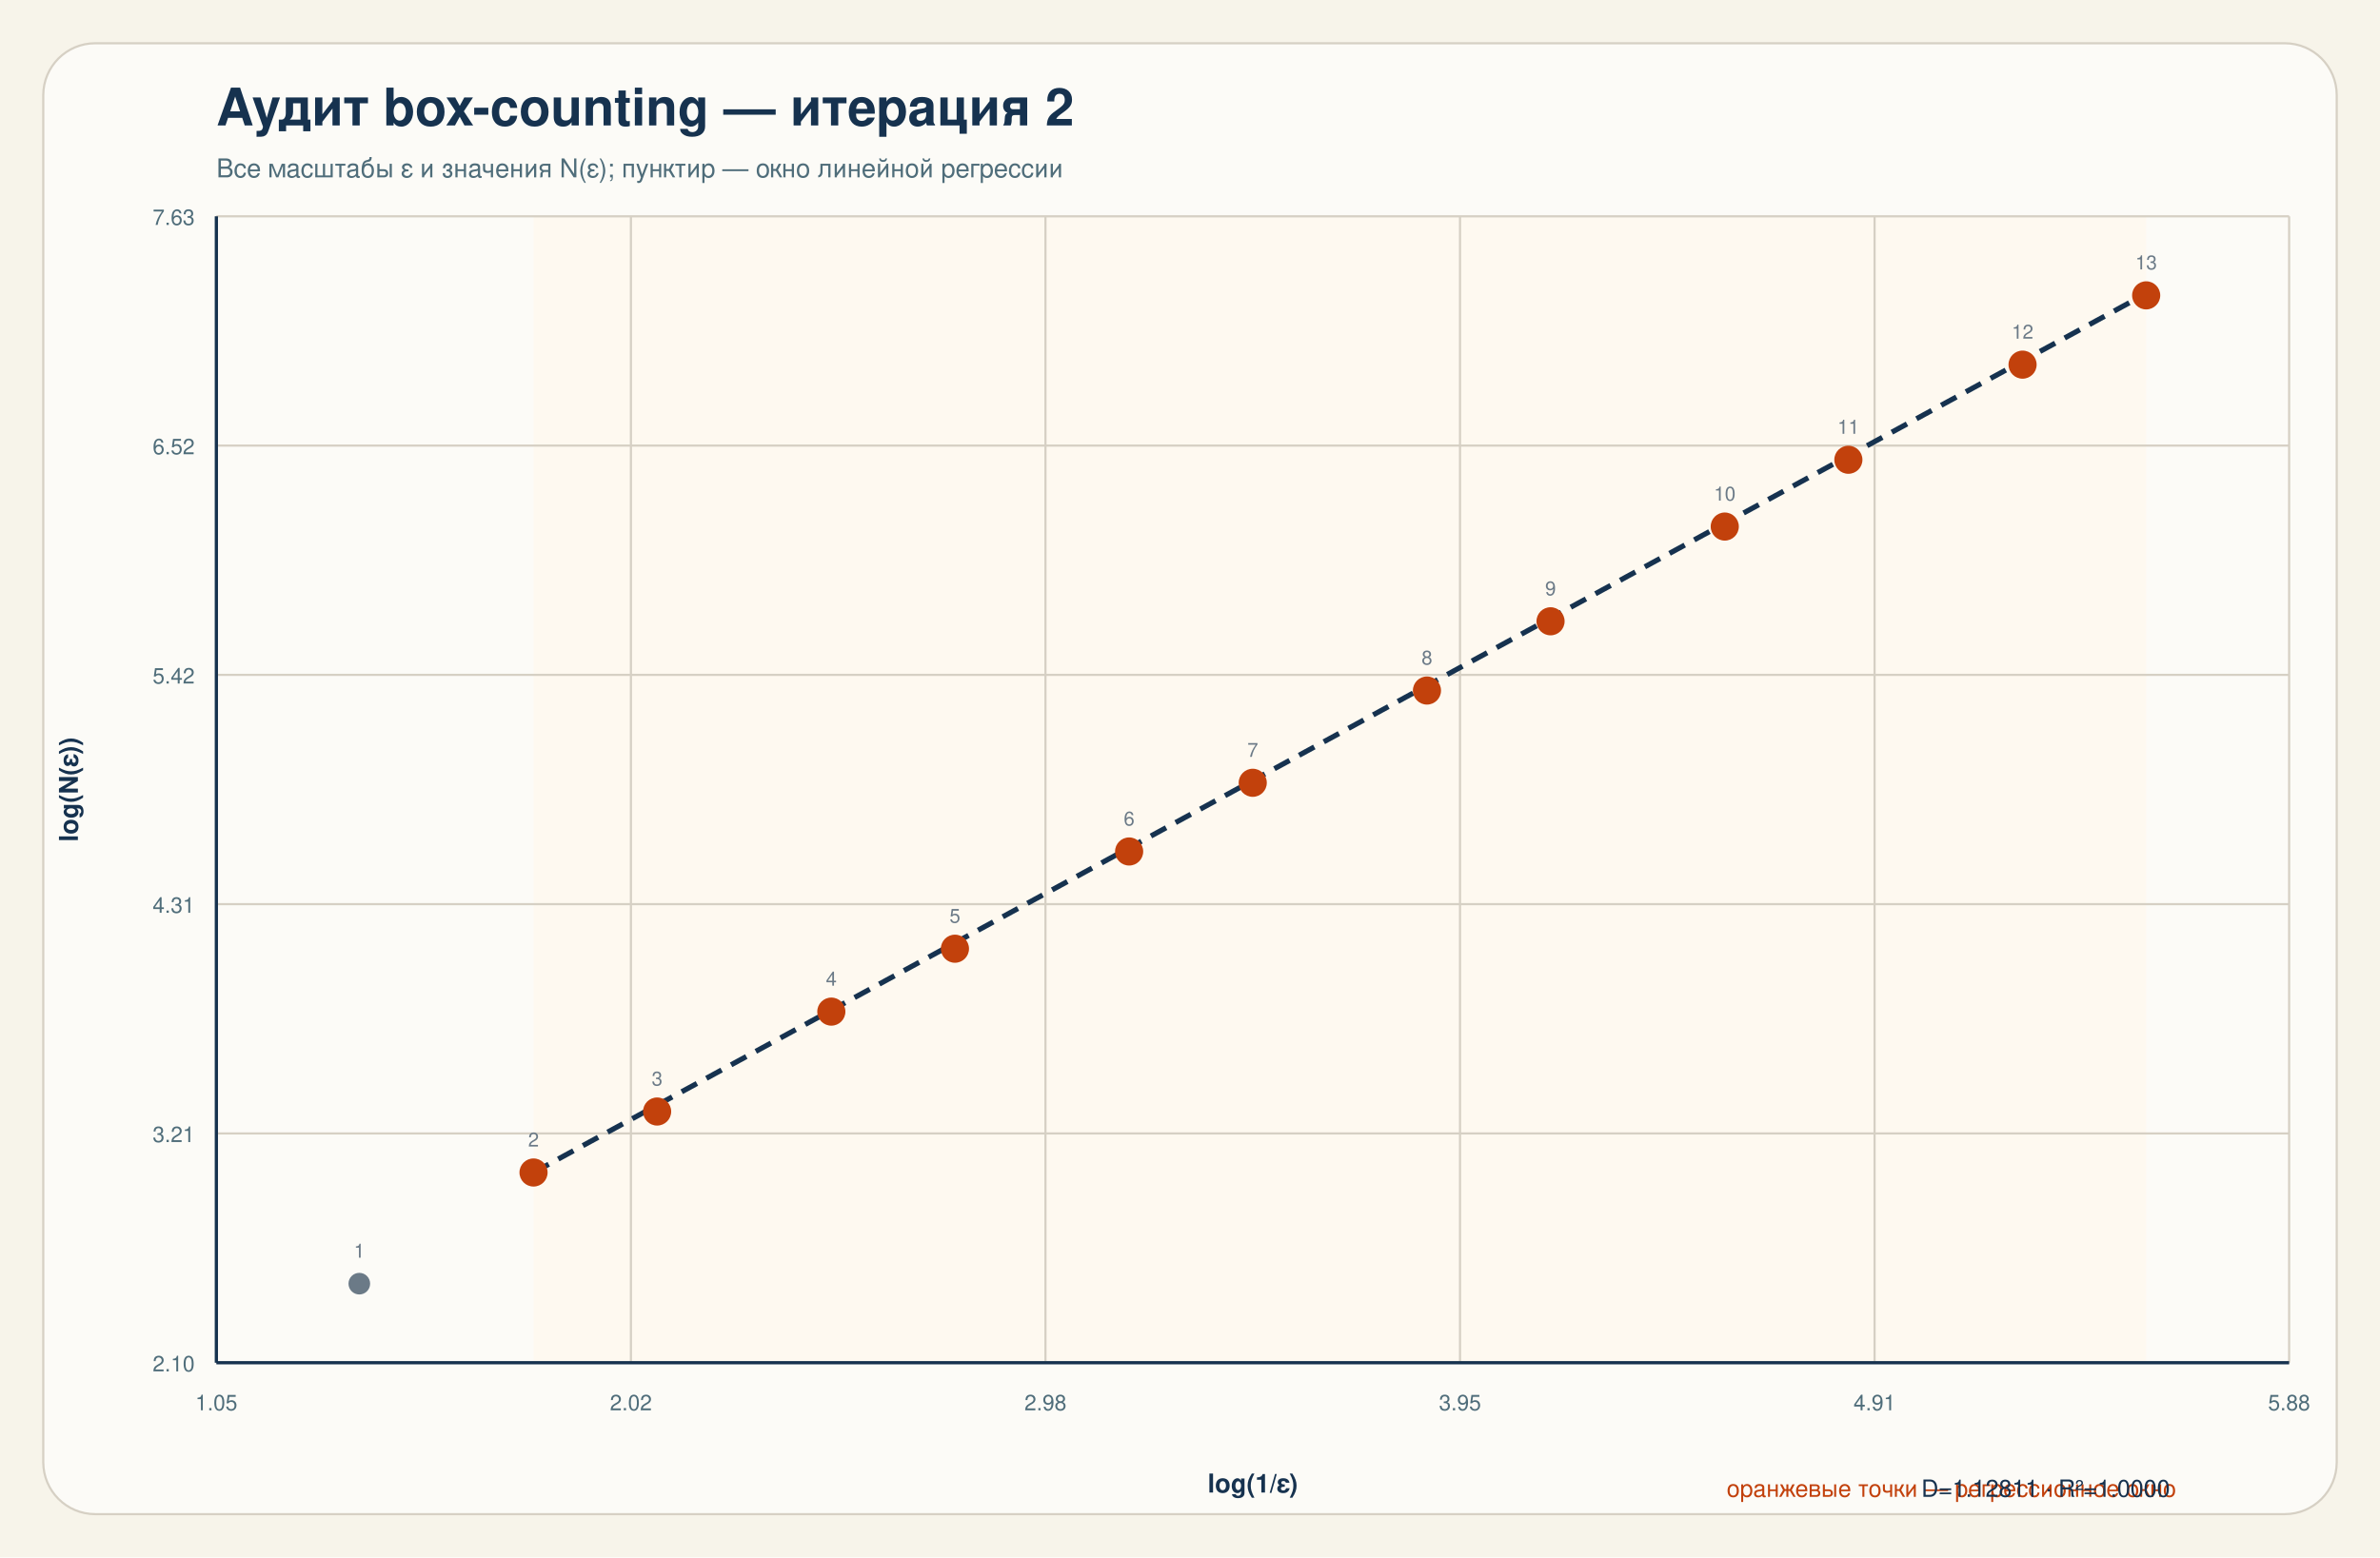
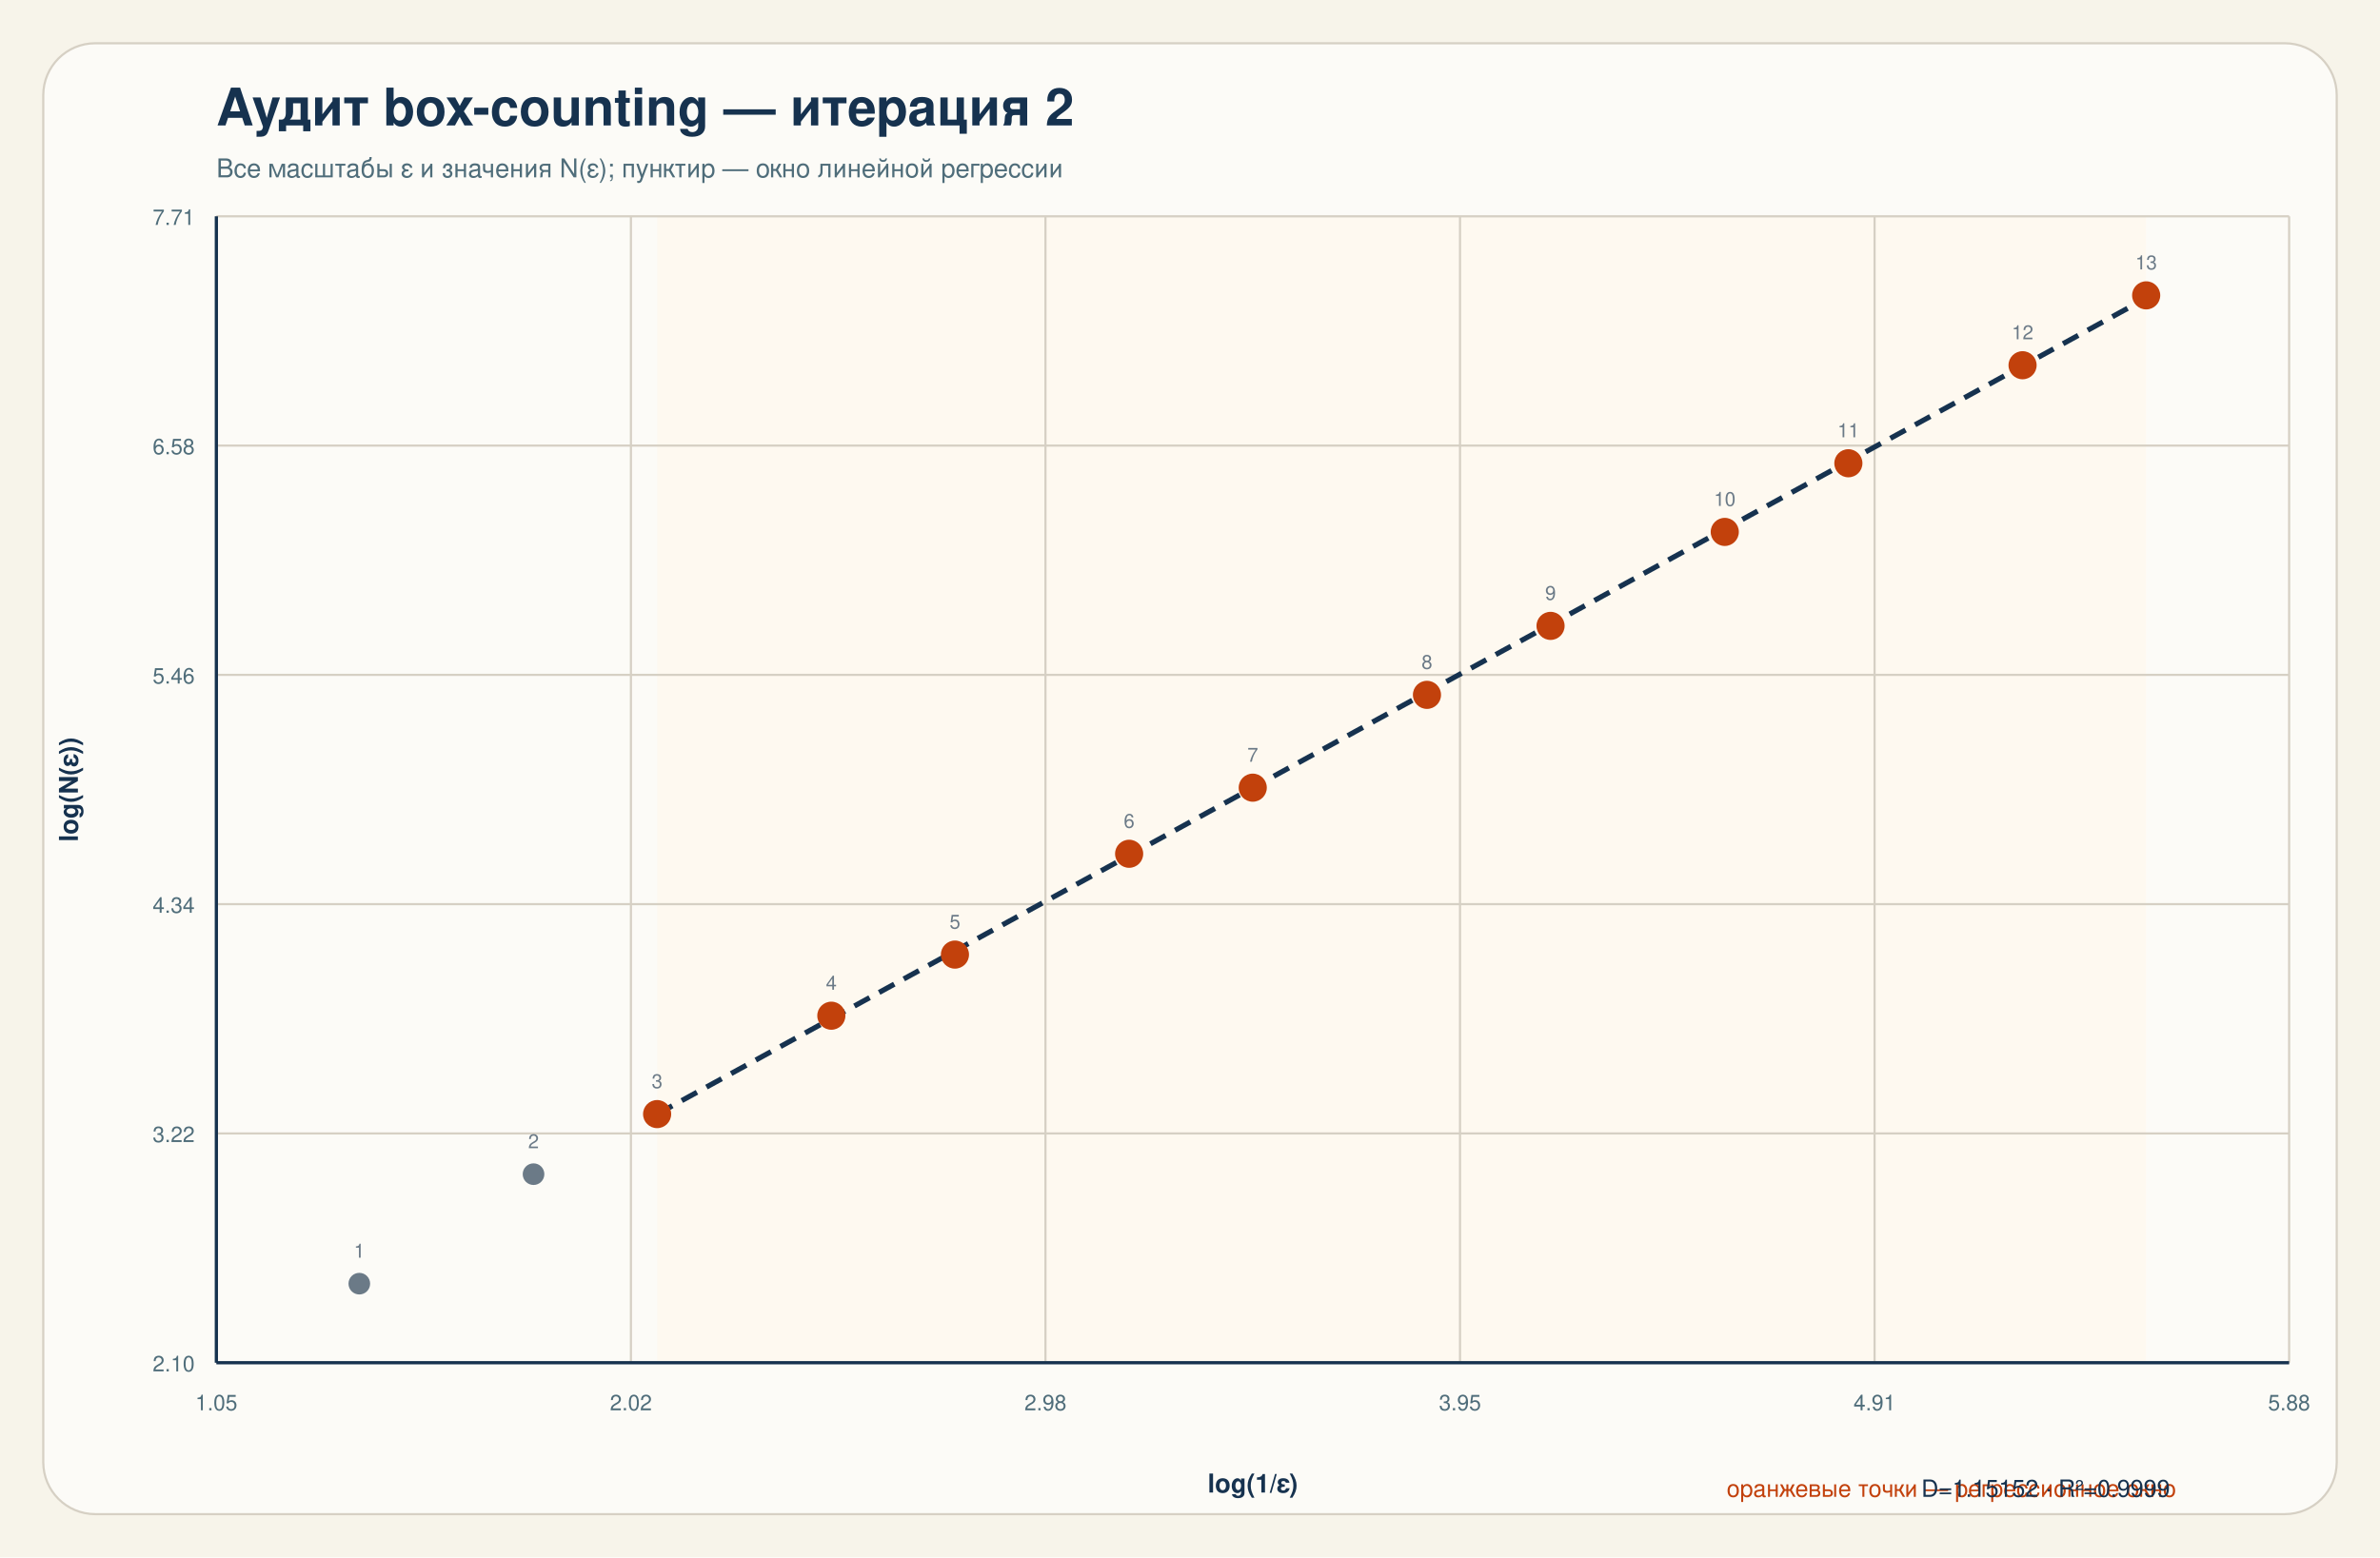
<svg xmlns="http://www.w3.org/2000/svg" width="1100" height="720" viewBox="0 0 1100 720">
  <rect width="100%" height="100%" fill="#f7f4ea" />
  <rect x="20" y="20" width="1060" height="680" rx="24" fill="#fcfbf7" stroke="#d6d0c4" />
  <text x="100" y="58" font-family="Helvetica, Arial, sans-serif" font-size="24" font-weight="700" fill="#16324f">Аудит box-counting — итерация 2</text>
  <text x="100" y="82" font-family="Helvetica, Arial, sans-serif" font-size="12" fill="#4f6d7a">Все масштабы ε и значения N(ε); пунктир — окно линейной регрессии</text>
-   <rect x="246.59" y="100.00" width="745.35" height="530.00" fill="#fff7ed" fill-opacity="0.65" />
+   <rect x="303.71" y="100.00" width="688.22" height="530.00" fill="#fff7ed" fill-opacity="0.65" />
  <line x1="100.00" y1="100.00" x2="100.00" y2="630.00" stroke="#d6d0c4" stroke-width="1" />
  <line x1="100.00" y1="630.00" x2="1058.00" y2="630.00" stroke="#d6d0c4" stroke-width="1" />
  <text x="100.00" y="652.00" font-family="Helvetica, Arial, sans-serif" font-size="10" fill="#4f6d7a" text-anchor="middle">1.05</text>
  <text x="90.00" y="634.00" font-family="Helvetica, Arial, sans-serif" font-size="10" fill="#4f6d7a" text-anchor="end">2.10</text>
  <line x1="291.60" y1="100.00" x2="291.60" y2="630.00" stroke="#d6d0c4" stroke-width="1" />
  <line x1="100.00" y1="524.00" x2="1058.00" y2="524.00" stroke="#d6d0c4" stroke-width="1" />
  <text x="291.60" y="652.00" font-family="Helvetica, Arial, sans-serif" font-size="10" fill="#4f6d7a" text-anchor="middle">2.02</text>
-   <text x="90.00" y="528.00" font-family="Helvetica, Arial, sans-serif" font-size="10" fill="#4f6d7a" text-anchor="end">3.21</text>
+   <text x="90.00" y="528.00" font-family="Helvetica, Arial, sans-serif" font-size="10" fill="#4f6d7a" text-anchor="end">3.22</text>
  <line x1="483.20" y1="100.00" x2="483.20" y2="630.00" stroke="#d6d0c4" stroke-width="1" />
  <line x1="100.00" y1="418.00" x2="1058.00" y2="418.00" stroke="#d6d0c4" stroke-width="1" />
  <text x="483.20" y="652.00" font-family="Helvetica, Arial, sans-serif" font-size="10" fill="#4f6d7a" text-anchor="middle">2.98</text>
-   <text x="90.00" y="422.00" font-family="Helvetica, Arial, sans-serif" font-size="10" fill="#4f6d7a" text-anchor="end">4.31</text>
+   <text x="90.00" y="422.00" font-family="Helvetica, Arial, sans-serif" font-size="10" fill="#4f6d7a" text-anchor="end">4.34</text>
  <line x1="674.80" y1="100.00" x2="674.80" y2="630.00" stroke="#d6d0c4" stroke-width="1" />
  <line x1="100.00" y1="312.00" x2="1058.00" y2="312.00" stroke="#d6d0c4" stroke-width="1" />
  <text x="674.80" y="652.00" font-family="Helvetica, Arial, sans-serif" font-size="10" fill="#4f6d7a" text-anchor="middle">3.95</text>
-   <text x="90.00" y="316.00" font-family="Helvetica, Arial, sans-serif" font-size="10" fill="#4f6d7a" text-anchor="end">5.42</text>
+   <text x="90.00" y="316.00" font-family="Helvetica, Arial, sans-serif" font-size="10" fill="#4f6d7a" text-anchor="end">5.46</text>
  <line x1="866.40" y1="100.00" x2="866.40" y2="630.00" stroke="#d6d0c4" stroke-width="1" />
  <line x1="100.00" y1="206.00" x2="1058.00" y2="206.00" stroke="#d6d0c4" stroke-width="1" />
  <text x="866.40" y="652.00" font-family="Helvetica, Arial, sans-serif" font-size="10" fill="#4f6d7a" text-anchor="middle">4.91</text>
-   <text x="90.00" y="210.00" font-family="Helvetica, Arial, sans-serif" font-size="10" fill="#4f6d7a" text-anchor="end">6.52</text>
+   <text x="90.00" y="210.00" font-family="Helvetica, Arial, sans-serif" font-size="10" fill="#4f6d7a" text-anchor="end">6.58</text>
  <line x1="1058.00" y1="100.00" x2="1058.00" y2="630.00" stroke="#d6d0c4" stroke-width="1" />
  <line x1="100.00" y1="100.00" x2="1058.00" y2="100.00" stroke="#d6d0c4" stroke-width="1" />
  <text x="1058.00" y="652.00" font-family="Helvetica, Arial, sans-serif" font-size="10" fill="#4f6d7a" text-anchor="middle">5.88</text>
-   <text x="90.00" y="104.00" font-family="Helvetica, Arial, sans-serif" font-size="10" fill="#4f6d7a" text-anchor="end">7.63</text>
-   <line x1="246.59" y1="542.06" x2="991.93" y2="135.72" stroke="#16324f" stroke-width="2.4" stroke-dasharray="8 5" />
+   <text x="90.00" y="104.00" font-family="Helvetica, Arial, sans-serif" font-size="10" fill="#4f6d7a" text-anchor="end">7.71</text>
+   <line x1="303.71" y1="515.06" x2="991.93" y2="137.84" stroke="#16324f" stroke-width="2.4" stroke-dasharray="8 5" />
  <circle cx="166.07" cy="593.45" r="5.0" fill="#6b7a87" />
-   <circle cx="246.59" cy="542.06" r="6.5" fill="#c2410c" />
-   <circle cx="303.71" cy="513.87" r="6.5" fill="#c2410c" />
-   <circle cx="384.23" cy="467.68" r="6.5" fill="#c2410c" />
-   <circle cx="441.36" cy="438.60" r="6.5" fill="#c2410c" />
-   <circle cx="521.87" cy="393.65" r="6.5" fill="#c2410c" />
-   <circle cx="579.00" cy="361.89" r="6.5" fill="#c2410c" />
-   <circle cx="659.52" cy="319.24" r="6.5" fill="#c2410c" />
-   <circle cx="716.64" cy="287.23" r="6.5" fill="#c2410c" />
-   <circle cx="797.16" cy="243.43" r="6.5" fill="#c2410c" />
-   <circle cx="854.29" cy="212.55" r="6.5" fill="#c2410c" />
-   <circle cx="934.80" cy="168.58" r="6.5" fill="#c2410c" />
+   <circle cx="246.59" cy="542.83" r="5.0" fill="#6b7a87" />
+   <circle cx="303.71" cy="515.06" r="6.5" fill="#c2410c" />
+   <circle cx="384.23" cy="469.57" r="6.5" fill="#c2410c" />
+   <circle cx="441.36" cy="441.32" r="6.5" fill="#c2410c" />
+   <circle cx="521.87" cy="394.71" r="6.5" fill="#c2410c" />
+   <circle cx="579.00" cy="364.15" r="6.5" fill="#c2410c" />
+   <circle cx="659.52" cy="321.24" r="6.5" fill="#c2410c" />
+   <circle cx="716.64" cy="289.35" r="6.5" fill="#c2410c" />
+   <circle cx="797.16" cy="245.91" r="6.5" fill="#c2410c" />
+   <circle cx="854.29" cy="214.17" r="6.5" fill="#c2410c" />
+   <circle cx="934.80" cy="168.85" r="6.5" fill="#c2410c" />
  <circle cx="991.93" cy="136.55" r="6.5" fill="#c2410c" />
  <text x="166.07" y="581.45" font-family="Helvetica, Arial, sans-serif" font-size="9" fill="#6b7a87" text-anchor="middle">1</text>
-   <text x="246.59" y="530.06" font-family="Helvetica, Arial, sans-serif" font-size="9" fill="#6b7a87" text-anchor="middle">2</text>
-   <text x="303.71" y="501.87" font-family="Helvetica, Arial, sans-serif" font-size="9" fill="#6b7a87" text-anchor="middle">3</text>
-   <text x="384.23" y="455.68" font-family="Helvetica, Arial, sans-serif" font-size="9" fill="#6b7a87" text-anchor="middle">4</text>
-   <text x="441.36" y="426.60" font-family="Helvetica, Arial, sans-serif" font-size="9" fill="#6b7a87" text-anchor="middle">5</text>
-   <text x="521.87" y="381.65" font-family="Helvetica, Arial, sans-serif" font-size="9" fill="#6b7a87" text-anchor="middle">6</text>
-   <text x="579.00" y="349.89" font-family="Helvetica, Arial, sans-serif" font-size="9" fill="#6b7a87" text-anchor="middle">7</text>
-   <text x="659.52" y="307.24" font-family="Helvetica, Arial, sans-serif" font-size="9" fill="#6b7a87" text-anchor="middle">8</text>
-   <text x="716.64" y="275.23" font-family="Helvetica, Arial, sans-serif" font-size="9" fill="#6b7a87" text-anchor="middle">9</text>
-   <text x="797.16" y="231.43" font-family="Helvetica, Arial, sans-serif" font-size="9" fill="#6b7a87" text-anchor="middle">10</text>
-   <text x="854.29" y="200.55" font-family="Helvetica, Arial, sans-serif" font-size="9" fill="#6b7a87" text-anchor="middle">11</text>
-   <text x="934.80" y="156.58" font-family="Helvetica, Arial, sans-serif" font-size="9" fill="#6b7a87" text-anchor="middle">12</text>
+   <text x="246.59" y="530.83" font-family="Helvetica, Arial, sans-serif" font-size="9" fill="#6b7a87" text-anchor="middle">2</text>
+   <text x="303.71" y="503.06" font-family="Helvetica, Arial, sans-serif" font-size="9" fill="#6b7a87" text-anchor="middle">3</text>
+   <text x="384.23" y="457.57" font-family="Helvetica, Arial, sans-serif" font-size="9" fill="#6b7a87" text-anchor="middle">4</text>
+   <text x="441.36" y="429.32" font-family="Helvetica, Arial, sans-serif" font-size="9" fill="#6b7a87" text-anchor="middle">5</text>
+   <text x="521.87" y="382.71" font-family="Helvetica, Arial, sans-serif" font-size="9" fill="#6b7a87" text-anchor="middle">6</text>
+   <text x="579.00" y="352.15" font-family="Helvetica, Arial, sans-serif" font-size="9" fill="#6b7a87" text-anchor="middle">7</text>
+   <text x="659.52" y="309.24" font-family="Helvetica, Arial, sans-serif" font-size="9" fill="#6b7a87" text-anchor="middle">8</text>
+   <text x="716.64" y="277.35" font-family="Helvetica, Arial, sans-serif" font-size="9" fill="#6b7a87" text-anchor="middle">9</text>
+   <text x="797.16" y="233.91" font-family="Helvetica, Arial, sans-serif" font-size="9" fill="#6b7a87" text-anchor="middle">10</text>
+   <text x="854.29" y="202.17" font-family="Helvetica, Arial, sans-serif" font-size="9" fill="#6b7a87" text-anchor="middle">11</text>
+   <text x="934.80" y="156.85" font-family="Helvetica, Arial, sans-serif" font-size="9" fill="#6b7a87" text-anchor="middle">12</text>
  <text x="991.93" y="124.55" font-family="Helvetica, Arial, sans-serif" font-size="9" fill="#6b7a87" text-anchor="middle">13</text>
  <line x1="100.00" y1="630.00" x2="1058.00" y2="630.00" stroke="#16324f" stroke-width="1.5" />
  <line x1="100.00" y1="100.00" x2="100.00" y2="630.00" stroke="#16324f" stroke-width="1.5" />
  <text x="579.00" y="690.00" font-family="Helvetica, Arial, sans-serif" font-size="12" font-weight="700" fill="#16324f" text-anchor="middle">log(1/ε)</text>
  <text x="36.00" y="365.00" font-family="Helvetica, Arial, sans-serif" font-size="12" font-weight="700" fill="#16324f" text-anchor="middle" transform="rotate(-90, 36.00, 365.00)">log(N(ε))</text>
  <text x="798" y="692" font-family="Helvetica, Arial, sans-serif" font-size="11" fill="#c2410c">оранжевые точки — регрессионное окно</text>
-   <text x="888" y="692" font-family="Helvetica, Arial, sans-serif" font-size="11" fill="#16324f">D=1.12811 · R²=1.0000</text>
+   <text x="888" y="692" font-family="Helvetica, Arial, sans-serif" font-size="11" fill="#16324f">D=1.15152 · R²=0.9999</text>
</svg>
